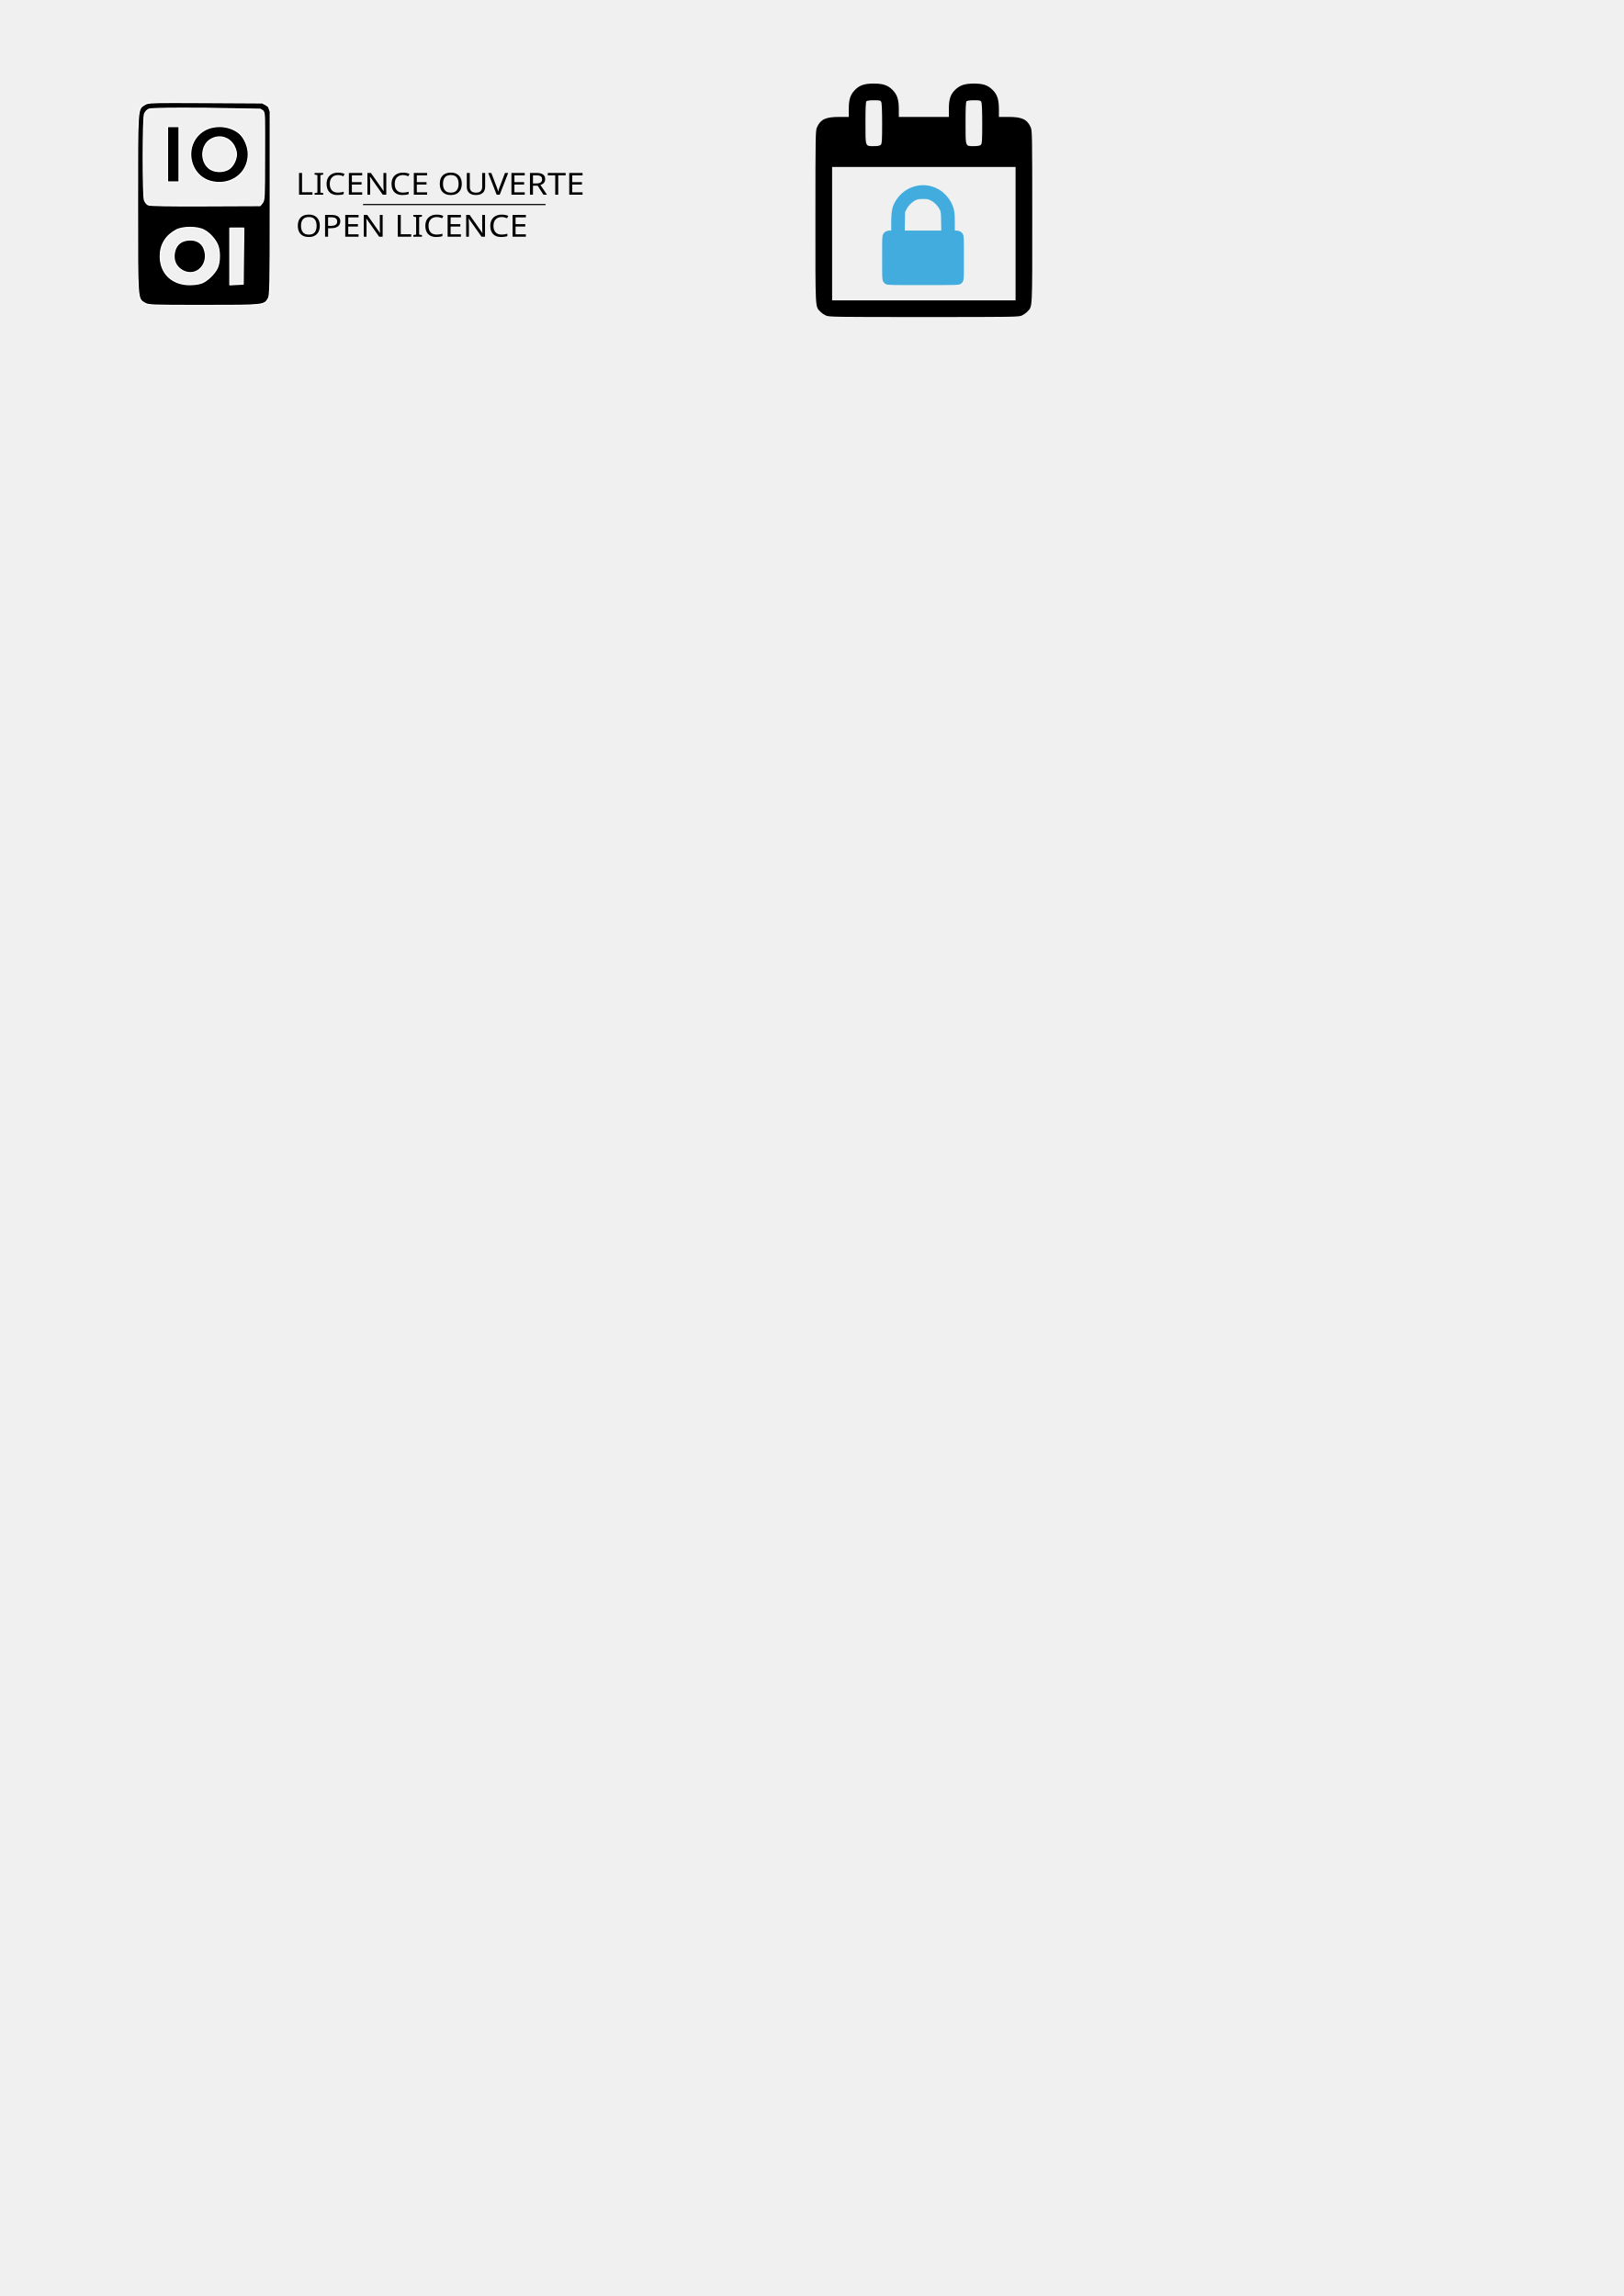
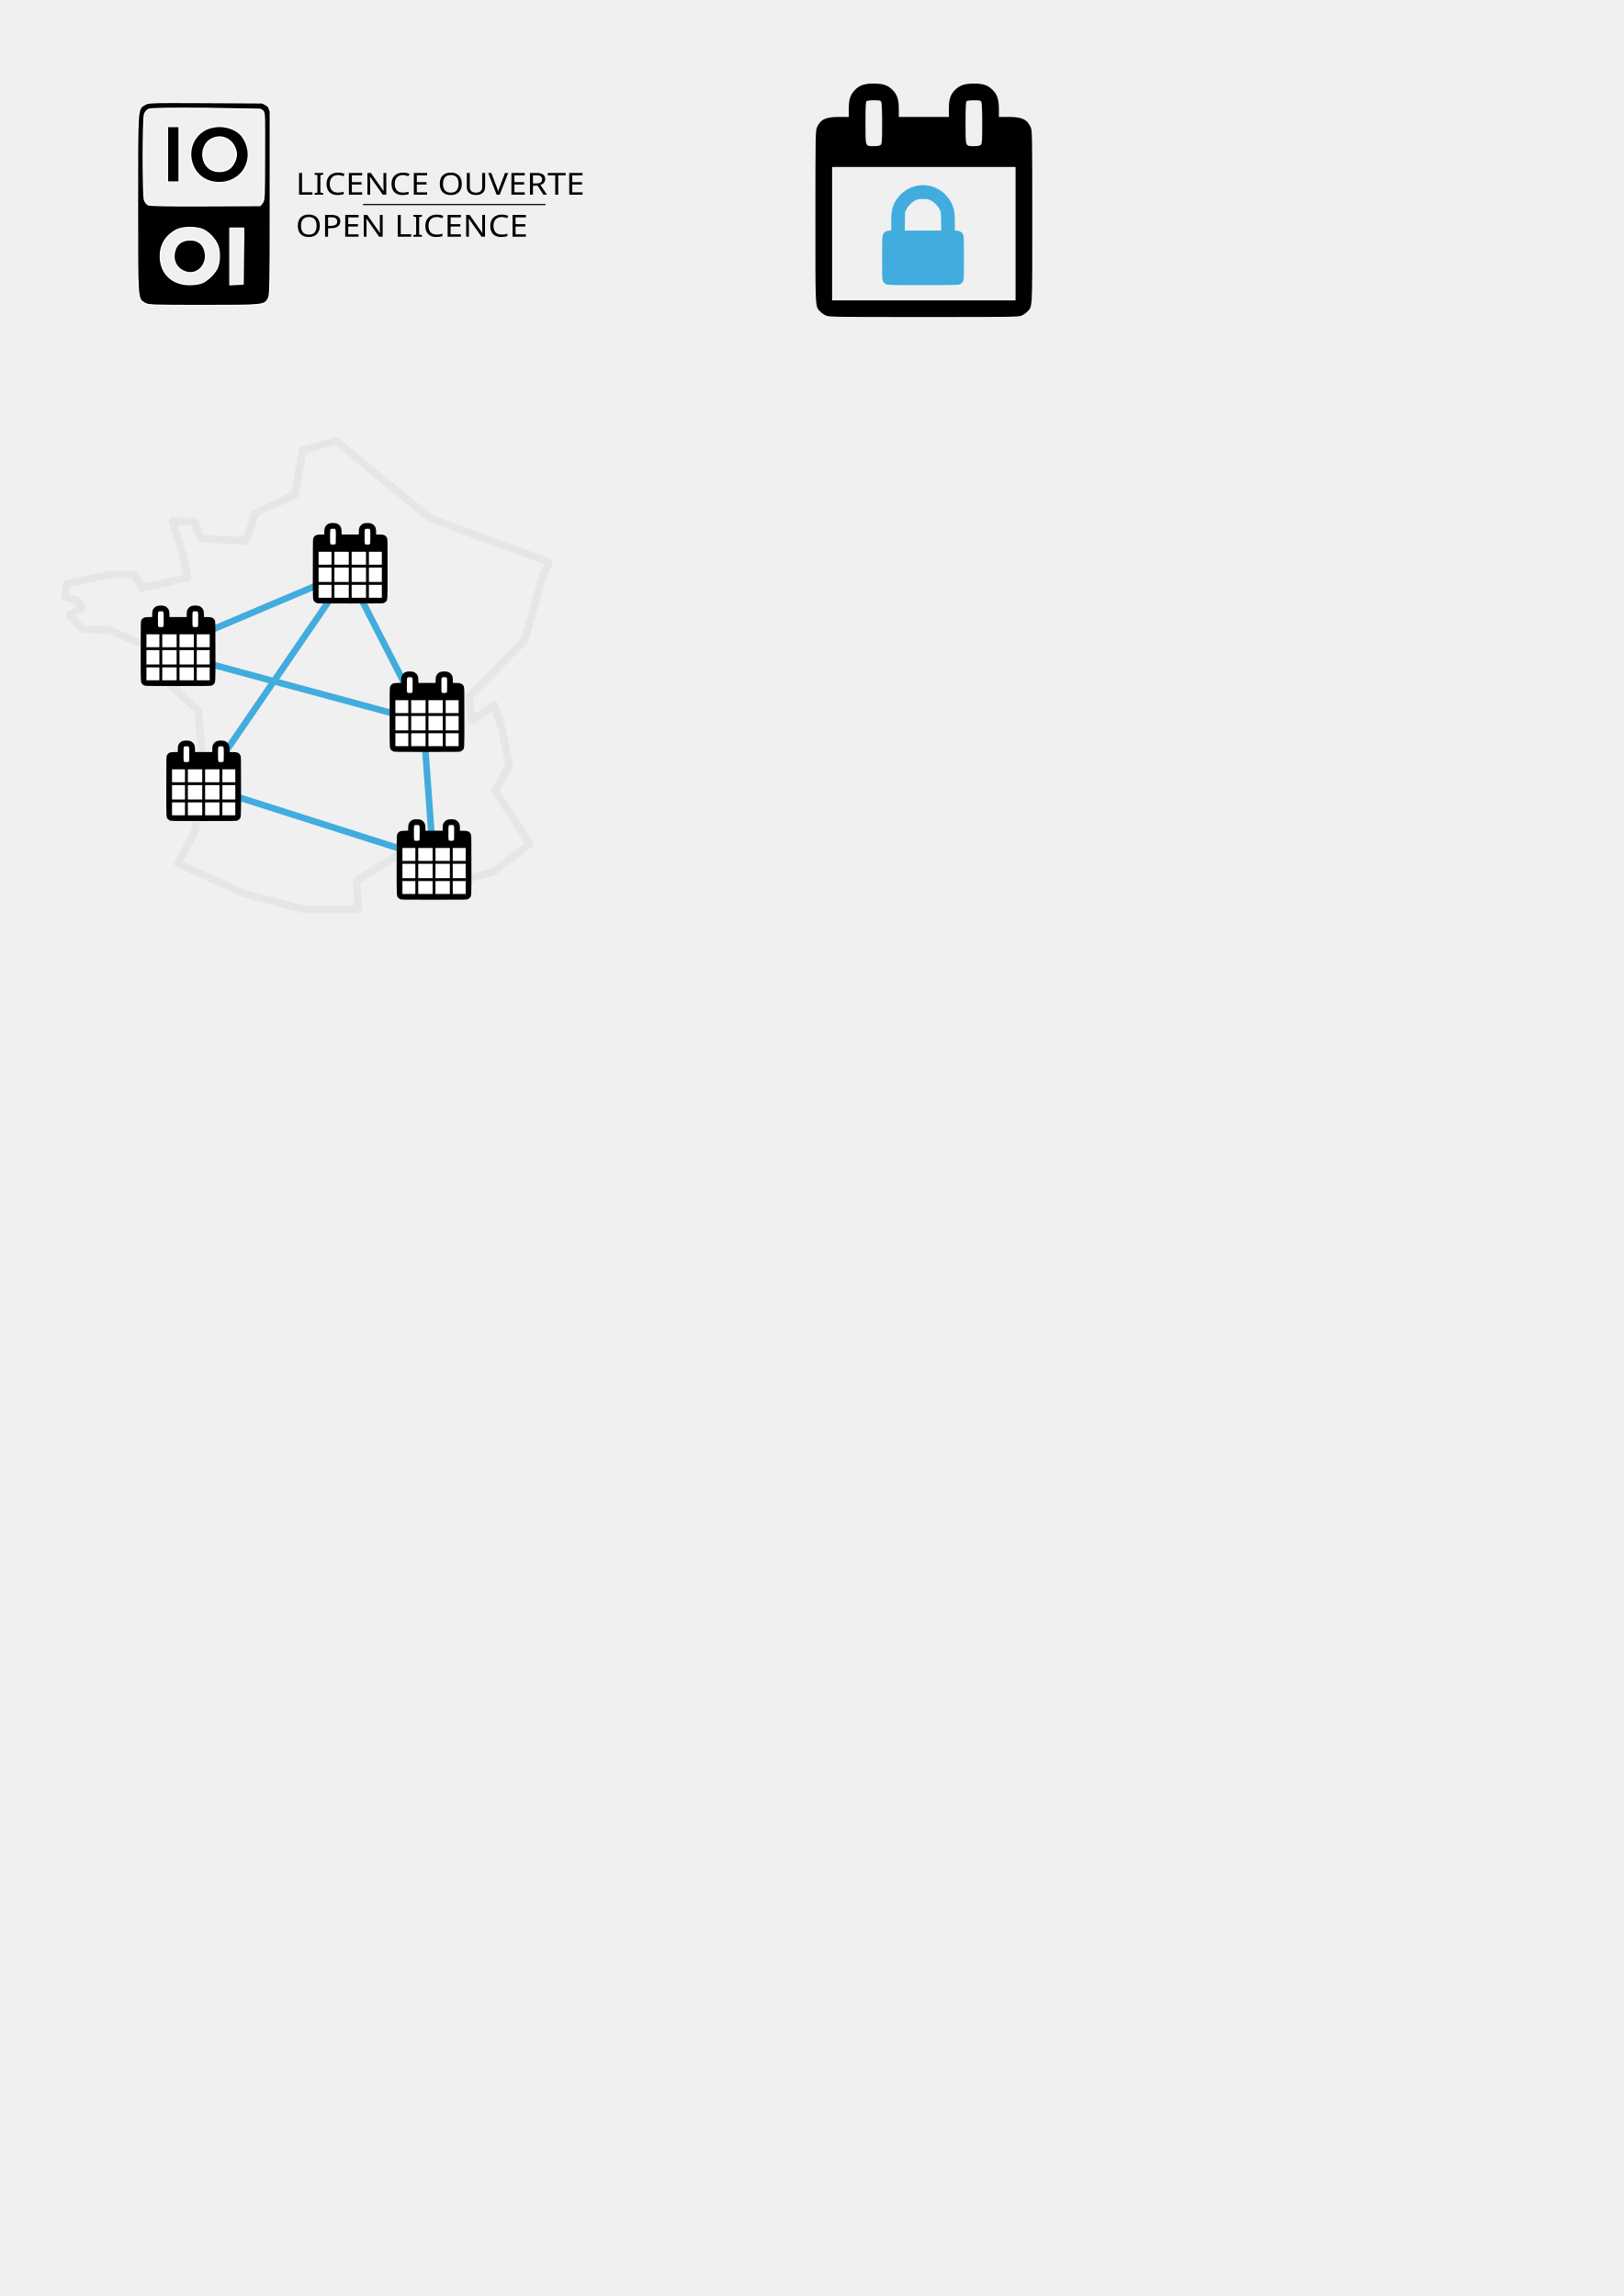
<svg xmlns="http://www.w3.org/2000/svg" width="744.094" height="1052.362" id="svg2" version="1.1">
  <defs id="defs4" />
  <g id="layer1">
    <path style="fill:#000000;fill-opacity:1;stroke:#ffffff;stroke-width:0.556;stroke-linecap:butt;stroke-linejoin:round;stroke-miterlimit:4;stroke-opacity:1;stroke-dasharray:none;stroke-dashoffset:0" d="m 79.284,46.954 c -11.01,-0.001 -11.715,0.205 -12.995,0.992 -3.383,2.079 -3.274,0.577 -3.274,45.501 0,44.925 -0.109,43.422 3.274,45.484 1.692,1.032 2.607,1.073 27.066,1.075 27.748,0.002 27.745,-0.009 29.595,-3.141 0.83,-1.406 0.909,-4.898 0.909,-43.649 l 0,-42.111 -0.779,-2.173 -0.952,-0.754 -1.906,-1.025 -26.09,-0.149 c -6.36,-0.034 -11.177,-0.049 -14.847,-0.05 z m 3.819,2.662 c 3.195,-0.004 6.95,0.007 11.309,0.033 l 24.862,0.432 1.198,0.768 c 0.955,1.18 0.742,2.541 0.742,21.17 0,18.629 -0.07,19.785 -1.025,20.965 l -1.009,1.257 -25.049,0.099 c -17.019,0.071 -25.416,-0.076 -26.206,-0.463 -0.639,-0.313 -1.413,-1.287 -1.72,-2.166 -0.76,-2.18 -0.744,-37.218 0.017,-39.4 0.33,-0.946 1.144,-1.868 1.984,-2.216 0.758,-0.314 5.312,-0.467 14.897,-0.479 z m 17.493,8.35 c -2.576,-0.009 -5.126,0.63 -7.209,1.918 -9.748,6.027 -7.094,21.246 4.1,23.478 8.706,1.735 16.302,-4.161 16.302,-12.665 0,-3.534 -1.764,-7.629 -4.133,-9.623 -2.411,-2.029 -5.749,-3.097 -9.06,-3.108 z m -23.825,0.033 0,12.698 0,12.698 2.645,0 2.645,0 0,-12.698 0,-12.698 -2.645,0 z m 23.792,4.762 c 3.642,-0.035 6.89,2.653 7.688,6.961 0.492,2.654 -1.207,6.416 -3.538,7.837 -2.281,1.391 -5.97,1.403 -8.217,0.033 -4.886,-2.979 -4.671,-11.163 0.364,-13.855 1.224,-0.655 2.49,-0.964 3.704,-0.975 z M 87.088,104.227 c 2.427,0.006 4.868,0.419 6.415,1.24 2.767,1.468 5.652,4.814 6.448,7.473 0.911,3.039 0.748,7.443 -0.38,9.871 -1.224,2.633 -4.448,5.764 -7.043,6.845 -1.125,0.469 -3.503,0.83 -5.555,0.827 -8.092,-0.012 -13.485,-5.182 -13.525,-12.962 -0.027,-5.281 2.537,-9.52 7.291,-12.07 1.518,-0.814 3.922,-1.229 6.349,-1.223 z m 18.253,0.331 3.174,0 3.191,0 -0.149,12.83 -0.132,12.83 -3.042,0.149 -3.042,0.165 0,-12.995 z m -18.303,5.407 c -0.207,0.003 -0.414,0.017 -0.628,0.033 -3.37,0.249 -5.564,2.035 -6.365,5.192 -0.981,3.867 0.487,7.261 3.869,8.978 6.293,3.194 12.42,-3.456 9.54,-10.35 -1.065,-2.549 -3.317,-3.903 -6.415,-3.852 z" id="rect3085" />
    <text xml:space="preserve" style="font-size:14.611px;font-style:normal;font-weight:normal;line-height:125%;letter-spacing:0px;word-spacing:0px;fill:#000000;fill-opacity:1;stroke:none;font-family:Sans" x="129.646" y="93.324" id="text3066" transform="scale(1.045597,0.9563916)">
      <tspan id="tspan3068" x="129.646" y="93.324">LICENCE OUVERTE</tspan>
    </text>
    <text transform="scale(1.045597,0.9563916)" id="text3070" y="113.441" x="129.646" style="font-size:14.611px;font-style:normal;font-weight:normal;line-height:125%;letter-spacing:0px;word-spacing:0px;fill:#000000;fill-opacity:1;stroke:none;font-family:Sans" xml:space="preserve">
      <tspan y="113.441" x="129.646" id="tspan3072">OPEN LICENCE</tspan>
    </text>
    <path style="fill:none;stroke:#000000;stroke-width:0.529px;stroke-linecap:butt;stroke-linejoin:miter;stroke-opacity:1" d="m 166.363,93.75 83.641,0" id="path3858" />
    <path style="fill:#000000" d="m 399.648,38.309 c -3.786,0.092 -5.877,0.886 -7.848,2.914 -2.139,2.201 -2.831,4.352 -2.831,8.803 l 0,3.571 -4.491,0 c -6.109,0.011 -8.419,1.097 -10.069,4.73 -0.68,1.498 -0.721,3.361 -0.729,41.053 -0.009,43.207 -0.125,40.928 2.21,43.418 0.567,0.605 1.727,1.414 2.568,1.804 1.46,0.676 3.49,0.705 44.911,0.705 41.421,0 43.451,-0.029 44.911,-0.705 0.841,-0.389 1.989,-1.199 2.556,-1.804 2.335,-2.49 2.219,-0.211 2.21,-43.418 -0.008,-37.693 -0.036,-39.555 -0.717,-41.053 -1.65,-3.633 -3.96,-4.719 -10.069,-4.73 l -4.491,0 0,-3.38 c 0,-4.571 -0.727,-6.843 -2.867,-8.982 -2.199,-2.199 -4.338,-2.926 -8.6,-2.926 -4.173,0 -6.394,0.733 -8.552,2.831 -2.205,2.143 -2.914,4.323 -2.914,8.887 l 0,3.571 -11.467,0 -11.467,0 0,-3.38 c 0,-4.571 -0.727,-6.843 -2.867,-8.982 -2.199,-2.199 -4.338,-2.926 -8.6,-2.926 -0.268,0 -0.536,-0.006 -0.788,0 z m 0.848,7.644 c 2.543,0 3.017,0.095 3.356,0.729 0.241,0.451 0.406,4.323 0.406,9.914 0,7.828 -0.097,9.258 -0.609,9.771 -0.429,0.429 -1.34,0.609 -3.213,0.609 -3.993,0 -3.822,0.474 -3.822,-10.654 0,-6.842 0.122,-9.582 0.454,-9.914 0.278,-0.278 1.629,-0.454 3.428,-0.454 z m 45.867,0 c 2.543,0 3.017,0.095 3.356,0.729 0.241,0.451 0.406,4.323 0.406,9.914 0,7.828 -0.097,9.258 -0.609,9.771 -0.429,0.429 -1.34,0.609 -3.213,0.609 -3.993,0 -3.822,0.474 -3.822,-10.654 0,-6.842 0.122,-9.582 0.454,-9.914 0.278,-0.278 1.629,-0.454 3.428,-0.454 z m -65.037,30.578 42.044,0 42.044,0 0,30.578 0,30.578 -42.044,0 -42.044,0 0,-30.578 0,-30.578 z" id="path3128" />
    <path style="fill:#41acdd;fill-opacity:1" d="m 405.982,130.232 c -0.624,-0.309 -0.996,-0.685 -1.301,-1.315 -0.412,-0.851 -0.427,-1.226 -0.427,-10.745 0,-9.658 0.009,-9.882 0.446,-10.785 0.509,-1.051 1.621,-1.696 2.937,-1.703 l 0.781,-0.005 0,-3.729 c 0,-5.224 0.489,-7.478 2.205,-10.16 4.484,-7.009 13.538,-9.02 20.317,-4.513 2.076,1.38 3.965,3.533 5.078,5.788 1.26,2.552 1.549,4.214 1.549,8.886 l 0,3.729 0.781,0.005 c 1.316,0.008 2.428,0.653 2.937,1.703 0.437,0.903 0.446,1.127 0.446,10.785 0,9.533 -0.014,9.892 -0.429,10.749 -0.311,0.643 -0.672,1.004 -1.315,1.315 -0.871,0.422 -1.155,0.429 -17.009,0.429 -15.906,-1.6e-4 -16.134,-0.006 -16.997,-0.433 z m 25.306,-28.768 c -0.067,-4.026 -0.095,-4.268 -0.609,-5.361 -0.798,-1.697 -2.459,-3.4 -4.106,-4.211 -1.298,-0.639 -1.521,-0.682 -3.575,-0.682 -1.944,1.5e-4 -2.326,0.063 -3.388,0.561 -1.669,0.782 -3.345,2.431 -4.167,4.099 l -0.673,1.367 -0.071,4.221 -0.071,4.221 8.365,0 8.365,0 -0.071,-4.216 z" id="path3126" />
    <rect style="fill:none;stroke:none" id="rect3902" width="185.868" height="134.35" x="330.32" y="26.047" />
+     <g id="g3963">
+       <path id="path3010" d="m 29.839,273.535 0.588,-5.882 20.294,-4.412 10.588,0 3.823,6.176 20.882,-4.706 -3.823,-16.176 -3.235,-9.706 10.294,0.294 2.647,7.647 20.882,1.176 4.118,-12.647 18.235,-8.529 3.529,-20.294 15.294,-4.412 43.234,35.587 54.41,20 -2.941,6.47 -8.235,29.411 -25.588,25.882 1.471,10.882 10.294,-7.059 3.529,11.47 3.235,16.176 -6.47,11.47 15.882,24.411 -16.764,12.941 -14.706,3.823 -28.529,-12.059 -19.411,12.353 0.882,12.941 -25.293,0 -27.352,-7.353 -29.999,-13.529 7.941,-15.294 2.941,-36.47 -1.765,-18.529 -15,-13.823 -2.059,-12.941 -23.529,-10 -12.647,-0.588 -5.588,-6.47 5.882,-3.235 -2.353,-3.235 z" style="fill:none;stroke:#e6e6e6;stroke-width:3.484;stroke-linecap:butt;stroke-linejoin:round;stroke-miterlimit:4;stroke-opacity:1;stroke-dasharray:none" />
+       <path id="path3803" d="m 159.648,262.173 -85.495,36.173 119.818,32.393 4.595,63.12 -105.884,-33.722 66.785,-97.436 34.847,68.017" style="fill:none;stroke:#41acdd;stroke-width:3;stroke-linecap:butt;stroke-linejoin:miter;stroke-miterlimit:4;stroke-opacity:1;stroke-dasharray:none" />
+       <g transform="matrix(0.5806355,0,0,0.5806355,-88.80691,30.04829)" id="g3841">
+         <rect style="fill:#ffffff;fill-opacity:1;stroke:none" id="rect3805" width="52.5" height="39.286" x="267.764" y="447.544" ry="1.586" />
+         <rect ry="1.586" y="428.973" x="304.55" height="39.286" width="6.786" id="rect3837" style="fill:#ffffff;fill-opacity:1;stroke:none" />
+         <rect style="fill:#ffffff;fill-opacity:1;stroke:none" id="rect3839" width="6.786" height="39.286" x="276.693" y="428.973" ry="1.586" />
+         <path id="path3793" d="m 266.825,489.366 c -0.499,-0.231 -1.183,-0.714 -1.52,-1.073 -1.386,-1.478 -1.317,-0.126 -1.312,-25.777 0.005,-22.377 0.024,-23.479 0.428,-24.368 0.98,-2.157 2.351,-2.801 5.977,-2.808 l 2.666,-0.005 0,-2.115 c 0,-2.642 0.41,-3.919 1.68,-5.225 1.248,-1.284 2.583,-1.736 5.127,-1.736 2.53,0 3.8,0.432 5.106,1.738 1.27,1.27 1.702,2.624 1.702,5.338 l 0,2.001 6.808,0 6.808,0 0,-2.115 c 0,-2.709 0.427,-4.009 1.736,-5.281 1.281,-1.245 2.594,-1.68 5.071,-1.68 2.53,0 3.8,0.432 5.106,1.738 1.27,1.27 1.702,2.624 1.702,5.338 l 0,2.001 2.666,0.005 c 3.627,0.007 4.998,0.651 5.977,2.808 0.404,0.889 0.423,1.991 0.428,24.368 0.005,25.651 0.074,24.299 -1.312,25.777 -0.337,0.359 -1.02,0.842 -1.52,1.073 -0.867,0.401 -2.072,0.42 -26.663,0.42 -24.591,0 -25.796,-0.019 -26.663,-0.42 z m 11.913,-9.214 0,-5.106 -5.106,0 -5.106,0 0,5.106 0,5.106 5.106,0 5.106,0 0,-5.106 z m 13.615,0 0,-5.106 -5.673,0 -5.673,0 0,5.106 0,5.106 5.673,0 5.673,0 0,-5.106 z m 13.615,0 0,-5.106 -5.673,0 -5.673,0 0,5.106 0,5.106 5.673,0 5.673,0 0,-5.106 z m 12.481,0 0,-5.106 -5.106,0 -5.106,0 0,5.106 0,5.106 5.106,0 5.106,0 0,-5.106 z m -39.711,-13.048 0,-5.673 -5.106,0 -5.106,0 0,5.673 0,5.673 5.106,0 5.106,0 0,-5.673 z m 13.615,0 0,-5.673 -5.673,0 -5.673,0 0,5.673 0,5.673 5.673,0 5.673,0 0,-5.673 z m 13.615,0 0,-5.673 -5.673,0 -5.673,0 0,5.673 0,5.673 5.673,0 5.673,0 0,-5.673 z m 12.481,0 0,-5.673 -5.106,0 -5.106,0 0,5.673 0,5.673 5.106,0 5.106,0 0,-5.673 z m -39.711,-13.048 0,-5.106 -5.106,0 -5.106,0 0,5.106 0,5.106 5.106,0 5.106,0 0,-5.106 z m 13.615,0 0,-5.106 -5.673,0 -5.673,0 0,5.106 0,5.106 5.673,0 5.673,0 0,-5.106 z m 13.615,0 0,-5.106 -5.673,0 -5.673,0 0,5.106 0,5.106 5.673,0 5.673,0 0,-5.106 z m 12.481,0 0,-5.106 -5.106,0 -5.106,0 0,5.106 0,5.106 5.106,0 5.106,0 0,-5.106 z m -36.664,-11.135 c 0.305,-0.305 0.357,-1.162 0.357,-5.884 0,-6.512 0.099,-6.24 -2.269,-6.24 -2.368,0 -2.269,-0.271 -2.269,6.24 0,6.512 -0.099,6.24 2.269,6.24 1.112,0 1.658,-0.102 1.913,-0.357 z m 27.23,0 c 0.305,-0.305 0.357,-1.162 0.357,-5.884 0,-6.512 0.099,-6.24 -2.269,-6.24 -2.368,0 -2.269,-0.271 -2.269,6.24 0,6.512 -0.099,6.24 2.269,6.24 1.112,0 1.658,-0.102 1.913,-0.357 z" style="fill:#000000" />
+       </g>
+       <g id="g3857" transform="matrix(0.5806355,0,0,0.5806355,-77.0763,91.92725)">
+         <rect ry="1.586" y="447.544" x="267.764" height="39.286" width="52.5" id="rect3859" style="fill:#ffffff;fill-opacity:1;stroke:none" />
+         <rect style="fill:#ffffff;fill-opacity:1;stroke:none" id="rect3861" width="6.786" height="39.286" x="304.55" y="428.973" ry="1.586" />
+         <rect ry="1.586" y="428.973" x="276.693" height="39.286" width="6.786" id="rect3863" style="fill:#ffffff;fill-opacity:1;stroke:none" />
+         <path style="fill:#000000" d="m 266.825,489.366 c -0.499,-0.231 -1.183,-0.714 -1.52,-1.073 -1.386,-1.478 -1.317,-0.126 -1.312,-25.777 0.005,-22.377 0.024,-23.479 0.428,-24.368 0.98,-2.157 2.351,-2.801 5.977,-2.808 l 2.666,-0.005 0,-2.115 c 0,-2.642 0.41,-3.919 1.68,-5.225 1.248,-1.284 2.583,-1.736 5.127,-1.736 2.53,0 3.8,0.432 5.106,1.738 1.27,1.27 1.702,2.624 1.702,5.338 l 0,2.001 6.808,0 6.808,0 0,-2.115 c 0,-2.709 0.427,-4.009 1.736,-5.281 1.281,-1.245 2.594,-1.68 5.071,-1.68 2.53,0 3.8,0.432 5.106,1.738 1.27,1.27 1.702,2.624 1.702,5.338 l 0,2.001 2.666,0.005 c 3.627,0.007 4.998,0.651 5.977,2.808 0.404,0.889 0.423,1.991 0.428,24.368 0.005,25.651 0.074,24.299 -1.312,25.777 -0.337,0.359 -1.02,0.842 -1.52,1.073 -0.867,0.401 -2.072,0.42 -26.663,0.42 -24.591,0 -25.796,-0.019 -26.663,-0.42 z m 11.913,-9.214 0,-5.106 -5.106,0 -5.106,0 0,5.106 0,5.106 5.106,0 5.106,0 0,-5.106 z m 13.615,0 0,-5.106 -5.673,0 -5.673,0 0,5.106 0,5.106 5.673,0 5.673,0 0,-5.106 z m 13.615,0 0,-5.106 -5.673,0 -5.673,0 0,5.106 0,5.106 5.673,0 5.673,0 0,-5.106 z m 12.481,0 0,-5.106 -5.106,0 -5.106,0 0,5.106 0,5.106 5.106,0 5.106,0 0,-5.106 z m -39.711,-13.048 0,-5.673 -5.106,0 -5.106,0 0,5.673 0,5.673 5.106,0 5.106,0 0,-5.673 z m 13.615,0 0,-5.673 -5.673,0 -5.673,0 0,5.673 0,5.673 5.673,0 5.673,0 0,-5.673 z m 13.615,0 0,-5.673 -5.673,0 -5.673,0 0,5.673 0,5.673 5.673,0 5.673,0 0,-5.673 z m 12.481,0 0,-5.673 -5.106,0 -5.106,0 0,5.673 0,5.673 5.106,0 5.106,0 0,-5.673 z m -39.711,-13.048 0,-5.106 -5.106,0 -5.106,0 0,5.106 0,5.106 5.106,0 5.106,0 0,-5.106 z m 13.615,0 0,-5.106 -5.673,0 -5.673,0 0,5.106 0,5.106 5.673,0 5.673,0 0,-5.106 z m 13.615,0 0,-5.106 -5.673,0 -5.673,0 0,5.106 0,5.106 5.673,0 5.673,0 0,-5.106 z m 12.481,0 0,-5.106 -5.106,0 -5.106,0 0,5.106 0,5.106 5.106,0 5.106,0 0,-5.106 z m -36.664,-11.135 c 0.305,-0.305 0.357,-1.162 0.357,-5.884 0,-6.512 0.099,-6.24 -2.269,-6.24 -2.368,0 -2.269,-0.271 -2.269,6.24 0,6.512 -0.099,6.24 2.269,6.24 1.112,0 1.658,-0.102 1.913,-0.357 z m 27.23,0 c 0.305,-0.305 0.357,-1.162 0.357,-5.884 0,-6.512 0.099,-6.24 -2.269,-6.24 -2.368,0 -2.269,-0.271 -2.269,6.24 0,6.512 -0.099,6.24 2.269,6.24 1.112,0 1.658,-0.102 1.913,-0.357 z" id="path3865" />
+       </g>
+       <g transform="matrix(0.5806355,0,0,0.5806355,-9.918565,-7.782928)" id="g3867">
+         <rect style="fill:#ffffff;fill-opacity:1;stroke:none" id="rect3869" width="52.5" height="39.286" x="267.764" y="447.544" ry="1.586" />
+         <rect ry="1.586" y="428.973" x="304.55" height="39.286" width="6.786" id="rect3871" style="fill:#ffffff;fill-opacity:1;stroke:none" />
+         <rect style="fill:#ffffff;fill-opacity:1;stroke:none" id="rect3873" width="6.786" height="39.286" x="276.693" y="428.973" ry="1.586" />
+         <path id="path3875" d="m 266.825,489.366 c -0.499,-0.231 -1.183,-0.714 -1.52,-1.073 -1.386,-1.478 -1.317,-0.126 -1.312,-25.777 0.005,-22.377 0.024,-23.479 0.428,-24.368 0.98,-2.157 2.351,-2.801 5.977,-2.808 l 2.666,-0.005 0,-2.115 c 0,-2.642 0.41,-3.919 1.68,-5.225 1.248,-1.284 2.583,-1.736 5.127,-1.736 2.53,0 3.8,0.432 5.106,1.738 1.27,1.27 1.702,2.624 1.702,5.338 l 0,2.001 6.808,0 6.808,0 0,-2.115 c 0,-2.709 0.427,-4.009 1.736,-5.281 1.281,-1.245 2.594,-1.68 5.071,-1.68 2.53,0 3.8,0.432 5.106,1.738 1.27,1.27 1.702,2.624 1.702,5.338 l 0,2.001 2.666,0.005 c 3.627,0.007 4.998,0.651 5.977,2.808 0.404,0.889 0.423,1.991 0.428,24.368 0.005,25.651 0.074,24.299 -1.312,25.777 -0.337,0.359 -1.02,0.842 -1.52,1.073 -0.867,0.401 -2.072,0.42 -26.663,0.42 -24.591,0 -25.796,-0.019 -26.663,-0.42 z m 11.913,-9.214 0,-5.106 -5.106,0 -5.106,0 0,5.106 0,5.106 5.106,0 5.106,0 0,-5.106 z m 13.615,0 0,-5.106 -5.673,0 -5.673,0 0,5.106 0,5.106 5.673,0 5.673,0 0,-5.106 z m 13.615,0 0,-5.106 -5.673,0 -5.673,0 0,5.106 0,5.106 5.673,0 5.673,0 0,-5.106 z m 12.481,0 0,-5.106 -5.106,0 -5.106,0 0,5.106 0,5.106 5.106,0 5.106,0 0,-5.106 z m -39.711,-13.048 0,-5.673 -5.106,0 -5.106,0 0,5.673 0,5.673 5.106,0 5.106,0 0,-5.673 z m 13.615,0 0,-5.673 -5.673,0 -5.673,0 0,5.673 0,5.673 5.673,0 5.673,0 0,-5.673 z m 13.615,0 0,-5.673 -5.673,0 -5.673,0 0,5.673 0,5.673 5.673,0 5.673,0 0,-5.673 z m 12.481,0 0,-5.673 -5.106,0 -5.106,0 0,5.673 0,5.673 5.106,0 5.106,0 0,-5.673 z m -39.711,-13.048 0,-5.106 -5.106,0 -5.106,0 0,5.106 0,5.106 5.106,0 5.106,0 0,-5.106 z m 13.615,0 0,-5.106 -5.673,0 -5.673,0 0,5.106 0,5.106 5.673,0 5.673,0 0,-5.106 z m 13.615,0 0,-5.106 -5.673,0 -5.673,0 0,5.106 0,5.106 5.673,0 5.673,0 0,-5.106 z m 12.481,0 0,-5.106 -5.106,0 -5.106,0 0,5.106 0,5.106 5.106,0 5.106,0 0,-5.106 z m -36.664,-11.135 c 0.305,-0.305 0.357,-1.162 0.357,-5.884 0,-6.512 0.099,-6.24 -2.269,-6.24 -2.368,0 -2.269,-0.271 -2.269,6.24 0,6.512 -0.099,6.24 2.269,6.24 1.112,0 1.658,-0.102 1.913,-0.357 z m 27.23,0 c 0.305,-0.305 0.357,-1.162 0.357,-5.884 0,-6.512 0.099,-6.24 -2.269,-6.24 -2.368,0 -2.269,-0.271 -2.269,6.24 0,6.512 -0.099,6.24 2.269,6.24 1.112,0 1.658,-0.102 1.913,-0.357 z" style="fill:#000000" />
+       </g>
+       <g id="g3877" transform="matrix(0.5806355,0,0,0.5806355,25.27326,60.2546)">
+         <rect ry="1.586" y="447.544" x="267.764" height="39.286" width="52.5" id="rect3879" style="fill:#ffffff;fill-opacity:1;stroke:none" />
+         <rect style="fill:#ffffff;fill-opacity:1;stroke:none" id="rect3881" width="6.786" height="39.286" x="304.55" y="428.973" ry="1.586" />
+         <rect ry="1.586" y="428.973" x="276.693" height="39.286" width="6.786" id="rect3883" style="fill:#ffffff;fill-opacity:1;stroke:none" />
+         <path style="fill:#000000" d="m 266.825,489.366 c -0.499,-0.231 -1.183,-0.714 -1.52,-1.073 -1.386,-1.478 -1.317,-0.126 -1.312,-25.777 0.005,-22.377 0.024,-23.479 0.428,-24.368 0.98,-2.157 2.351,-2.801 5.977,-2.808 l 2.666,-0.005 0,-2.115 c 0,-2.642 0.41,-3.919 1.68,-5.225 1.248,-1.284 2.583,-1.736 5.127,-1.736 2.53,0 3.8,0.432 5.106,1.738 1.27,1.27 1.702,2.624 1.702,5.338 l 0,2.001 6.808,0 6.808,0 0,-2.115 c 0,-2.709 0.427,-4.009 1.736,-5.281 1.281,-1.245 2.594,-1.68 5.071,-1.68 2.53,0 3.8,0.432 5.106,1.738 1.27,1.27 1.702,2.624 1.702,5.338 l 0,2.001 2.666,0.005 c 3.627,0.007 4.998,0.651 5.977,2.808 0.404,0.889 0.423,1.991 0.428,24.368 0.005,25.651 0.074,24.299 -1.312,25.777 -0.337,0.359 -1.02,0.842 -1.52,1.073 -0.867,0.401 -2.072,0.42 -26.663,0.42 -24.591,0 -25.796,-0.019 -26.663,-0.42 z m 11.913,-9.214 0,-5.106 -5.106,0 -5.106,0 0,5.106 0,5.106 5.106,0 5.106,0 0,-5.106 z m 13.615,0 0,-5.106 -5.673,0 -5.673,0 0,5.106 0,5.106 5.673,0 5.673,0 0,-5.106 z m 13.615,0 0,-5.106 -5.673,0 -5.673,0 0,5.106 0,5.106 5.673,0 5.673,0 0,-5.106 z m 12.481,0 0,-5.106 -5.106,0 -5.106,0 0,5.106 0,5.106 5.106,0 5.106,0 0,-5.106 z m -39.711,-13.048 0,-5.673 -5.106,0 -5.106,0 0,5.673 0,5.673 5.106,0 5.106,0 0,-5.673 z m 13.615,0 0,-5.673 -5.673,0 -5.673,0 0,5.673 0,5.673 5.673,0 5.673,0 0,-5.673 z m 13.615,0 0,-5.673 -5.673,0 -5.673,0 0,5.673 0,5.673 5.673,0 5.673,0 0,-5.673 z m 12.481,0 0,-5.673 -5.106,0 -5.106,0 0,5.673 0,5.673 5.106,0 5.106,0 0,-5.673 z m -39.711,-13.048 0,-5.106 -5.106,0 -5.106,0 0,5.106 0,5.106 5.106,0 5.106,0 0,-5.106 z m 13.615,0 0,-5.106 -5.673,0 -5.673,0 0,5.106 0,5.106 5.673,0 5.673,0 0,-5.106 z m 13.615,0 0,-5.106 -5.673,0 -5.673,0 0,5.106 0,5.106 5.673,0 5.673,0 0,-5.106 z m 12.481,0 0,-5.106 -5.106,0 -5.106,0 0,5.106 0,5.106 5.106,0 5.106,0 0,-5.106 z m -36.664,-11.135 c 0.305,-0.305 0.357,-1.162 0.357,-5.884 0,-6.512 0.099,-6.24 -2.269,-6.24 -2.368,0 -2.269,-0.271 -2.269,6.24 0,6.512 -0.099,6.24 2.269,6.24 1.112,0 1.658,-0.102 1.913,-0.357 z m 27.23,0 c 0.305,-0.305 0.357,-1.162 0.357,-5.884 0,-6.512 0.099,-6.24 -2.269,-6.24 -2.368,0 -2.269,-0.271 -2.269,6.24 0,6.512 -0.099,6.24 2.269,6.24 1.112,0 1.658,-0.102 1.913,-0.357 z" id="path3885" />
+       </g>
+       <g transform="matrix(0.5806355,0,0,0.5806355,28.49918,127.9989)" id="g3887">
+         <rect style="fill:#ffffff;fill-opacity:1;stroke:none" id="rect3889" width="52.5" height="39.286" x="267.764" y="447.544" ry="1.586" />
+         <rect ry="1.586" y="428.973" x="304.55" height="39.286" width="6.786" id="rect3891" style="fill:#ffffff;fill-opacity:1;stroke:none" />
+         <rect style="fill:#ffffff;fill-opacity:1;stroke:none" id="rect3893" width="6.786" height="39.286" x="276.693" y="428.973" ry="1.586" />
+         <path id="path3895" d="m 266.825,489.366 c -0.499,-0.231 -1.183,-0.714 -1.52,-1.073 -1.386,-1.478 -1.317,-0.126 -1.312,-25.777 0.005,-22.377 0.024,-23.479 0.428,-24.368 0.98,-2.157 2.351,-2.801 5.977,-2.808 l 2.666,-0.005 0,-2.115 c 0,-2.642 0.41,-3.919 1.68,-5.225 1.248,-1.284 2.583,-1.736 5.127,-1.736 2.53,0 3.8,0.432 5.106,1.738 1.27,1.27 1.702,2.624 1.702,5.338 l 0,2.001 6.808,0 6.808,0 0,-2.115 c 0,-2.709 0.427,-4.009 1.736,-5.281 1.281,-1.245 2.594,-1.68 5.071,-1.68 2.53,0 3.8,0.432 5.106,1.738 1.27,1.27 1.702,2.624 1.702,5.338 l 0,2.001 2.666,0.005 c 3.627,0.007 4.998,0.651 5.977,2.808 0.404,0.889 0.423,1.991 0.428,24.368 0.005,25.651 0.074,24.299 -1.312,25.777 -0.337,0.359 -1.02,0.842 -1.52,1.073 -0.867,0.401 -2.072,0.42 -26.663,0.42 -24.591,0 -25.796,-0.019 -26.663,-0.42 z m 11.913,-9.214 0,-5.106 -5.106,0 -5.106,0 0,5.106 0,5.106 5.106,0 5.106,0 0,-5.106 z m 13.615,0 0,-5.106 -5.673,0 -5.673,0 0,5.106 0,5.106 5.673,0 5.673,0 0,-5.106 z m 13.615,0 0,-5.106 -5.673,0 -5.673,0 0,5.106 0,5.106 5.673,0 5.673,0 0,-5.106 z m 12.481,0 0,-5.106 -5.106,0 -5.106,0 0,5.106 0,5.106 5.106,0 5.106,0 0,-5.106 z m -39.711,-13.048 0,-5.673 -5.106,0 -5.106,0 0,5.673 0,5.673 5.106,0 5.106,0 0,-5.673 z m 13.615,0 0,-5.673 -5.673,0 -5.673,0 0,5.673 0,5.673 5.673,0 5.673,0 0,-5.673 z m 13.615,0 0,-5.673 -5.673,0 -5.673,0 0,5.673 0,5.673 5.673,0 5.673,0 0,-5.673 z m 12.481,0 0,-5.673 -5.106,0 -5.106,0 0,5.673 0,5.673 5.106,0 5.106,0 0,-5.673 z m -39.711,-13.048 0,-5.106 -5.106,0 -5.106,0 0,5.106 0,5.106 5.106,0 5.106,0 0,-5.106 z m 13.615,0 0,-5.106 -5.673,0 -5.673,0 0,5.106 0,5.106 5.673,0 5.673,0 0,-5.106 z m 13.615,0 0,-5.106 -5.673,0 -5.673,0 0,5.106 0,5.106 5.673,0 5.673,0 0,-5.106 z m 12.481,0 0,-5.106 -5.106,0 -5.106,0 0,5.106 0,5.106 5.106,0 5.106,0 0,-5.106 z m -36.664,-11.135 c 0.305,-0.305 0.357,-1.162 0.357,-5.884 0,-6.512 0.099,-6.24 -2.269,-6.24 -2.368,0 -2.269,-0.271 -2.269,6.24 0,6.512 -0.099,6.24 2.269,6.24 1.112,0 1.658,-0.102 1.913,-0.357 z m 27.23,0 c 0.305,-0.305 0.357,-1.162 0.357,-5.884 0,-6.512 0.099,-6.24 -2.269,-6.24 -2.368,0 -2.269,-0.271 -2.269,6.24 0,6.512 -0.099,6.24 2.269,6.24 1.112,0 1.658,-0.102 1.913,-0.357 z" style="fill:#000000" />
+       </g>
+     </g>
  </g>
</svg>
